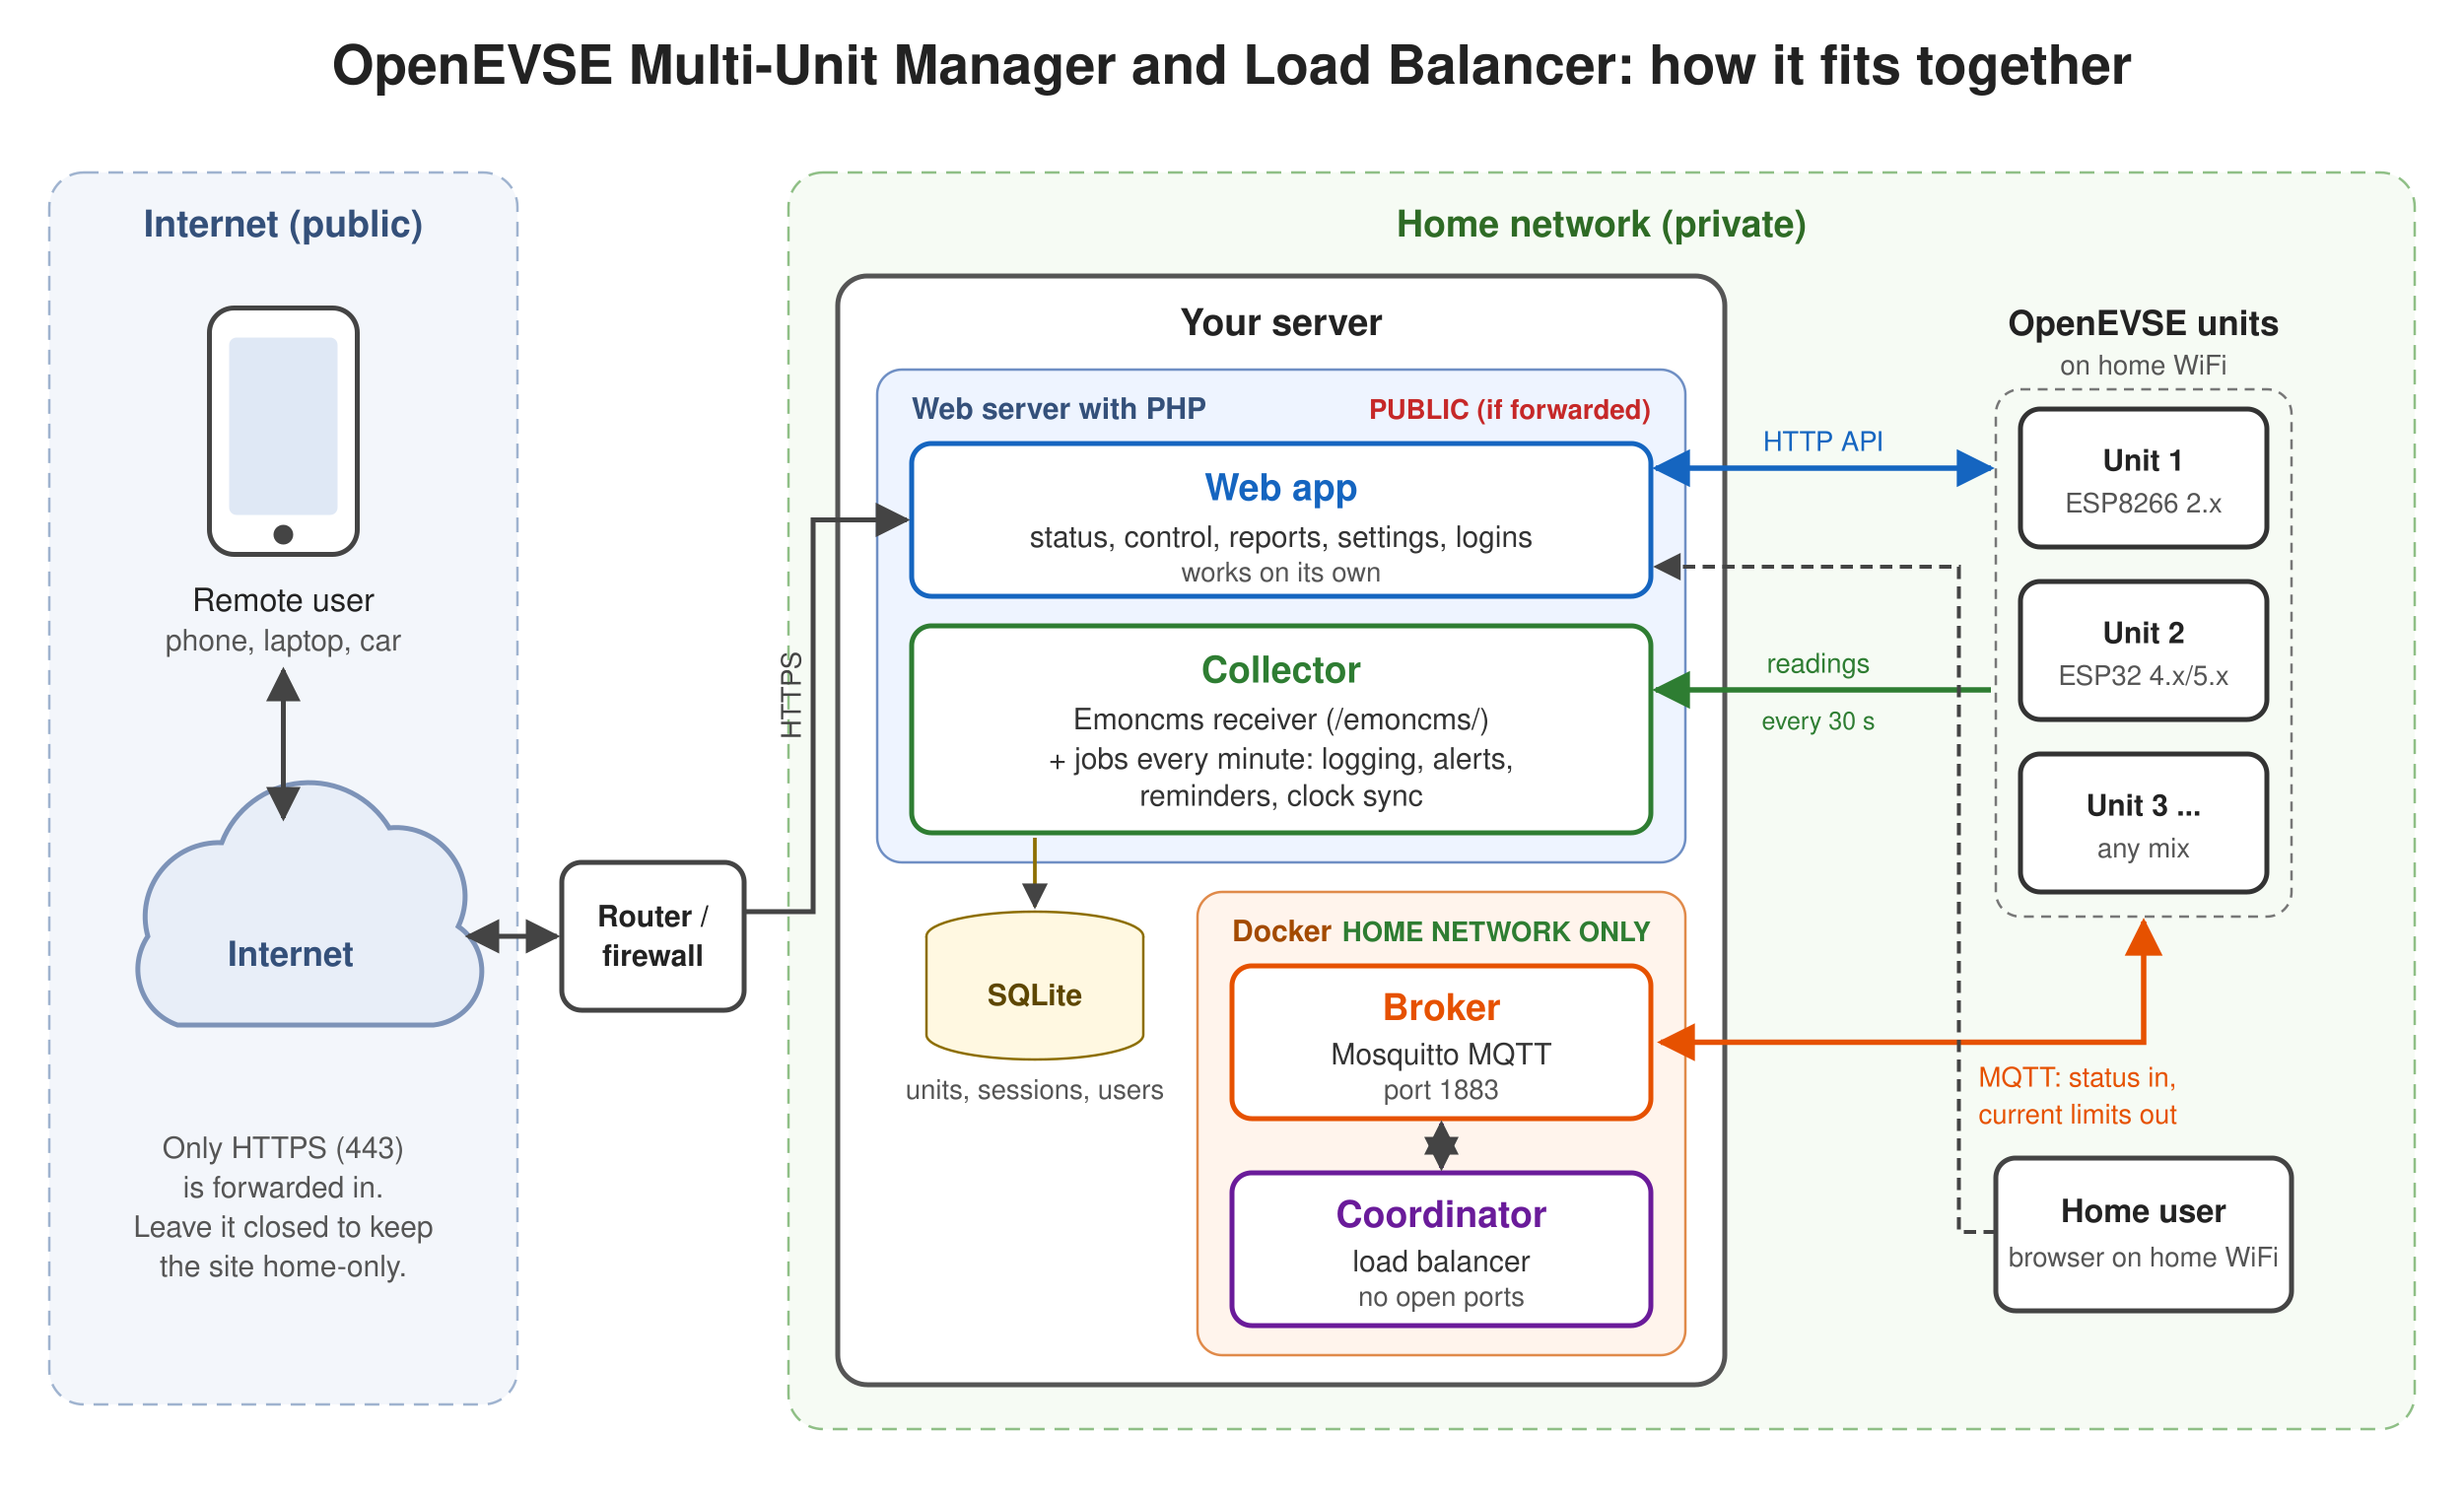
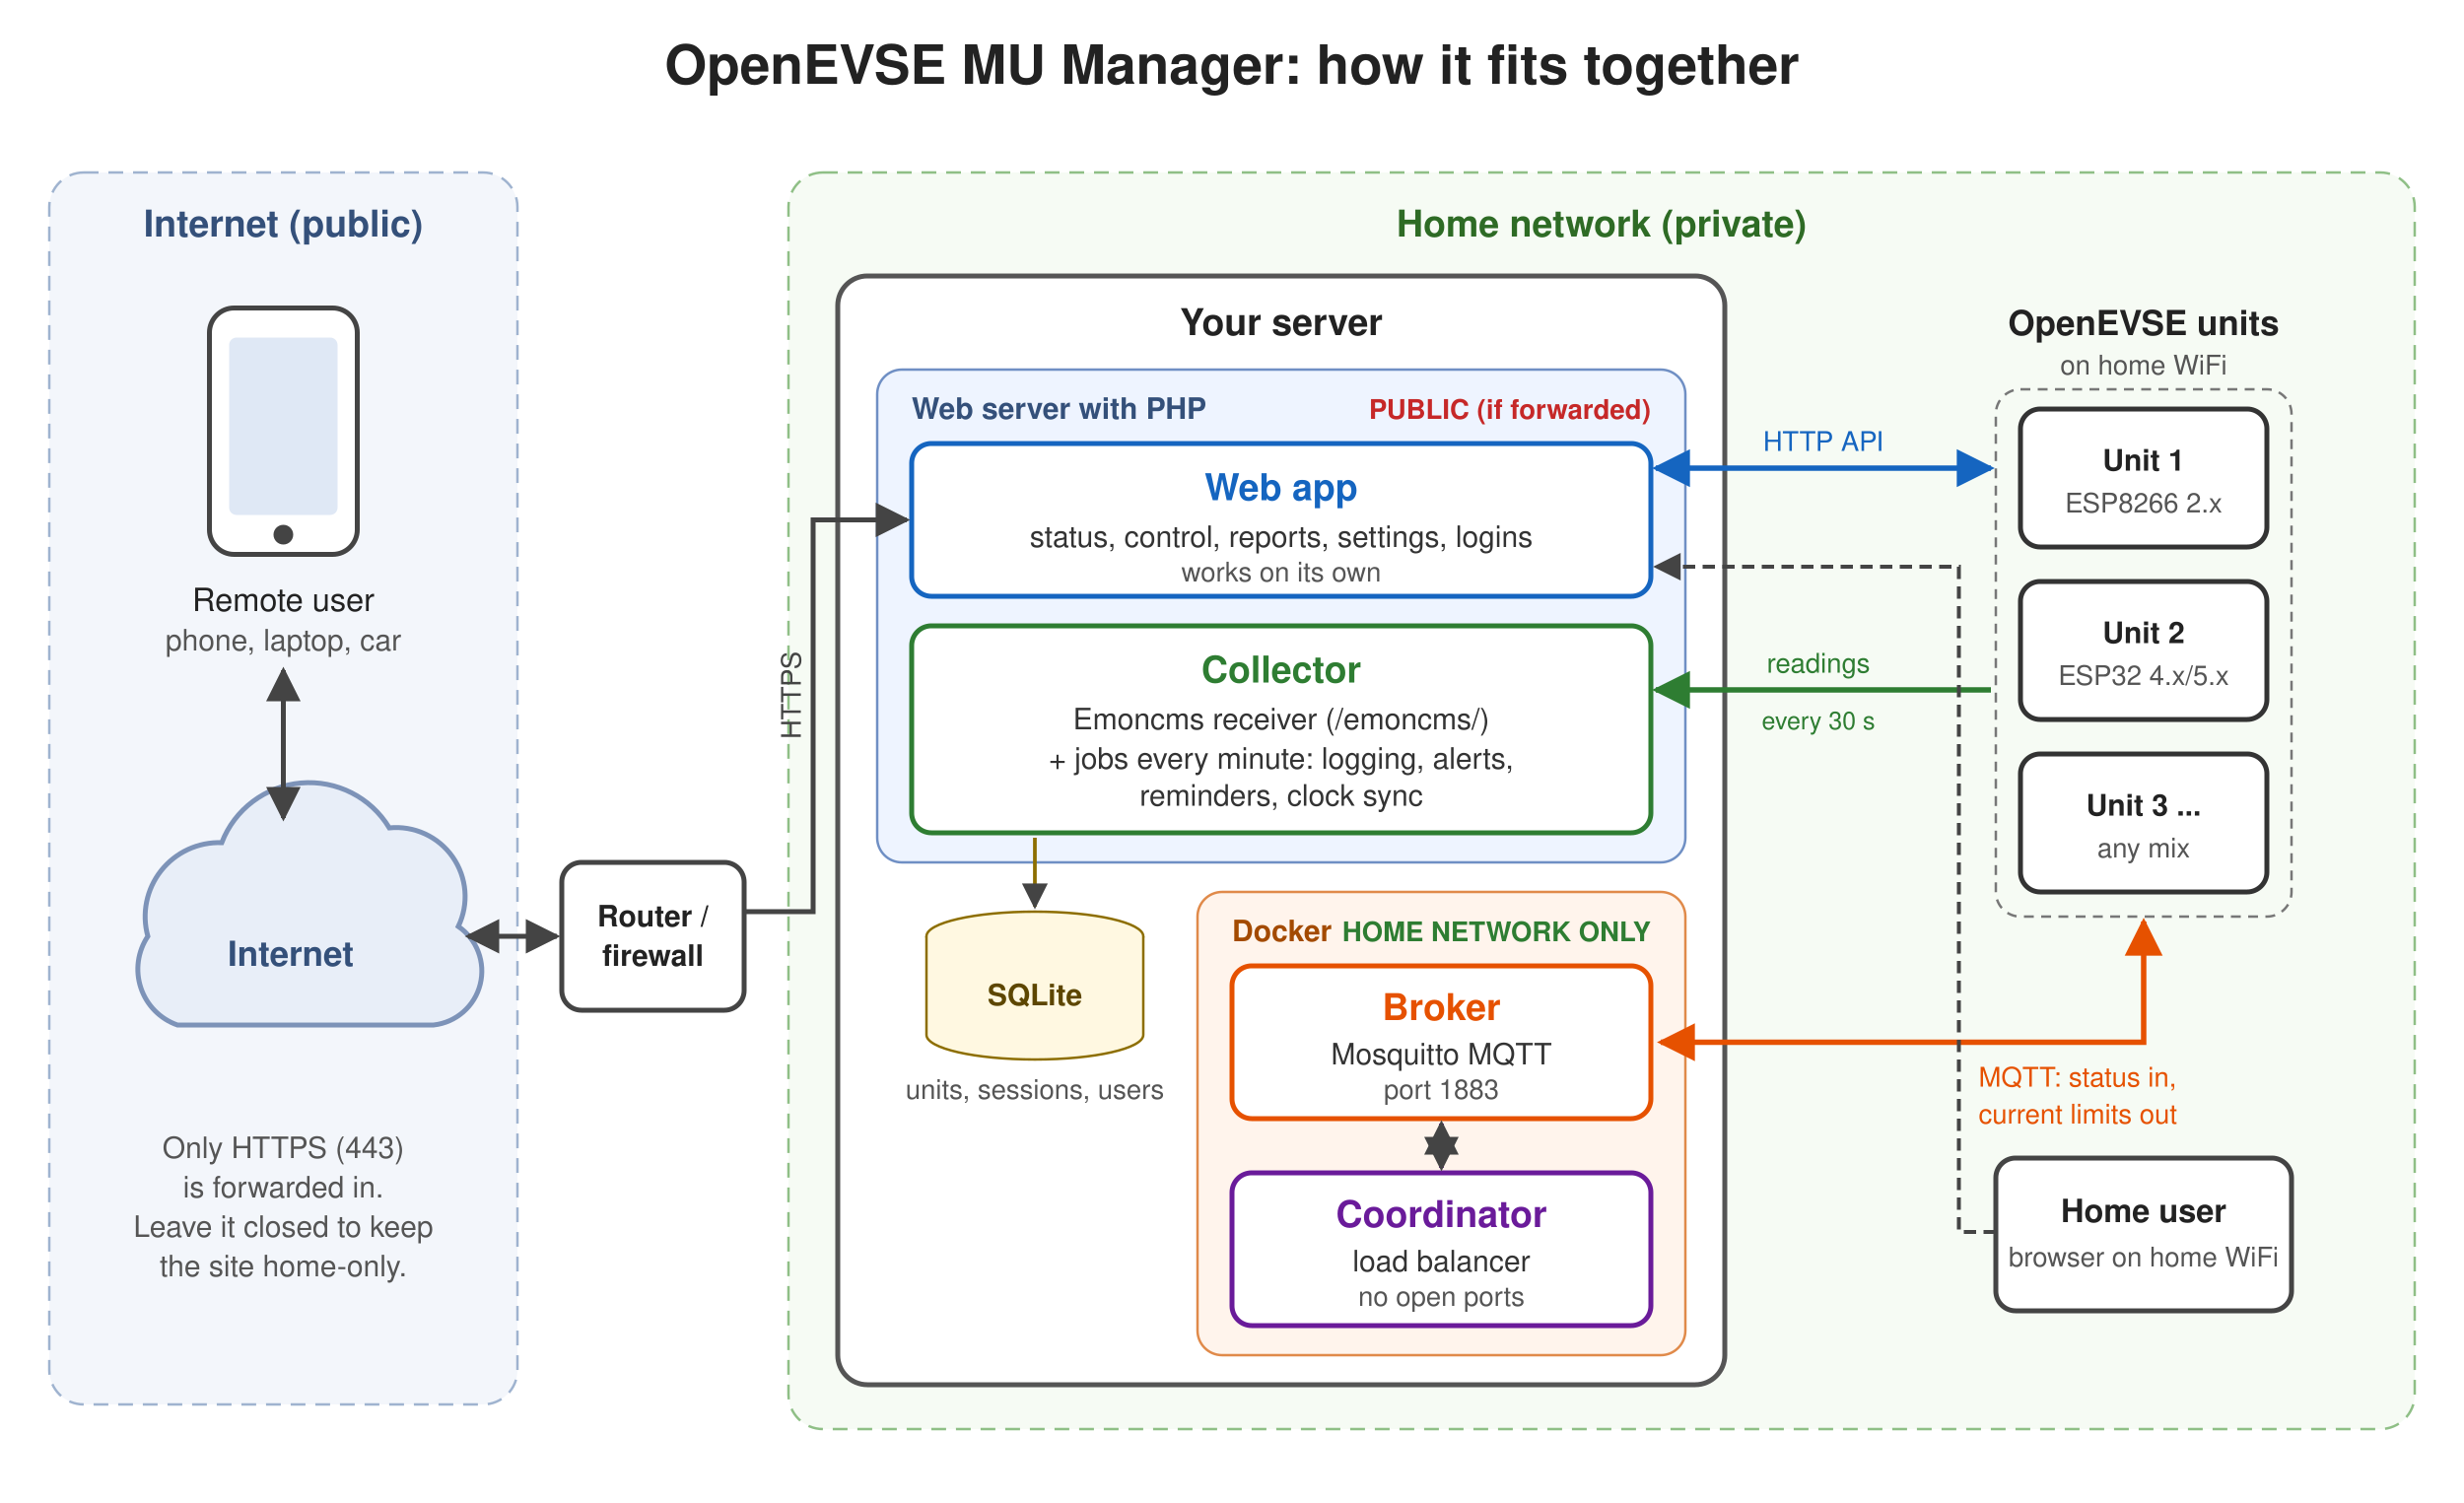
<svg xmlns="http://www.w3.org/2000/svg" width="1000" height="610" viewBox="0 0 1000 610" font-family="Segoe UI, Helvetica, Arial, sans-serif">
  <defs>
    <marker id="a" viewBox="0 0 10 10" refX="9" refY="5" markerWidth="7" markerHeight="7" orient="auto-start-reverse">
      <path d="M0,0 L10,5 L0,10 z" fill="#444" />
    </marker>
    <marker id="g" viewBox="0 0 10 10" refX="9" refY="5" markerWidth="7" markerHeight="7" orient="auto-start-reverse">
      <path d="M0,0 L10,5 L0,10 z" fill="#2e7d32" />
    </marker>
    <marker id="b" viewBox="0 0 10 10" refX="9" refY="5" markerWidth="7" markerHeight="7" orient="auto-start-reverse">
      <path d="M0,0 L10,5 L0,10 z" fill="#1565c0" />
    </marker>
    <marker id="o" viewBox="0 0 10 10" refX="9" refY="5" markerWidth="7" markerHeight="7" orient="auto-start-reverse">
      <path d="M0,0 L10,5 L0,10 z" fill="#e65100" />
    </marker>
  </defs>
  <rect width="1000" height="610" fill="#ffffff" />
-   <text x="500" y="34" text-anchor="middle" font-size="22" font-weight="700" fill="#222">OpenEVSE Multi-Unit Manager and Load Balancer: how it fits together</text>
+   <text x="500" y="34" text-anchor="middle" font-size="22" font-weight="700" fill="#222">OpenEVSE MU Manager: how it fits together</text>
  <rect x="20" y="70" width="190" height="500" rx="14" fill="#f3f6fb" stroke="#9fb3cf" stroke-dasharray="6 4" />
  <text x="115" y="96" text-anchor="middle" font-size="15" font-weight="700" fill="#34507a">Internet (public)</text>
  <rect x="85" y="125" width="60" height="100" rx="10" fill="#fff" stroke="#444" stroke-width="2" />
  <rect x="93" y="137" width="44" height="72" rx="3" fill="#dfe8f5" />
  <circle cx="115" cy="217" r="4" fill="#444" />
  <text x="115" y="248" text-anchor="middle" font-size="13" fill="#222">Remote user</text>
  <text x="115" y="264" text-anchor="middle" font-size="12" fill="#555">phone, laptop, car</text>
  <path d="M60,380 a30,30 0 0,1 30,-38 a38,38 0 0,1 68,-6 a28,28 0 0,1 28,40 a22,22 0 0,1 -10,40 h-104 a24,24 0 0,1 -12,-36 z" fill="#e8eef8" stroke="#7d93b8" stroke-width="2" />
  <text x="118" y="392" text-anchor="middle" font-size="14" font-weight="600" fill="#34507a">Internet</text>
  <line x1="115" y1="272" x2="115" y2="332" stroke="#444" stroke-width="2" marker-end="url(#a)" marker-start="url(#a)" />
  <text x="115" y="470" text-anchor="middle" font-size="12" fill="#555">Only HTTPS (443)</text>
  <text x="115" y="486" text-anchor="middle" font-size="12" fill="#555">is forwarded in.</text>
  <text x="115" y="502" text-anchor="middle" font-size="12" fill="#555">Leave it closed to keep</text>
  <text x="115" y="518" text-anchor="middle" font-size="12" fill="#555">the site home-only.</text>
  <rect x="228" y="350" width="74" height="60" rx="8" fill="#fff" stroke="#444" stroke-width="2" />
  <text x="265" y="376" text-anchor="middle" font-size="12" font-weight="600" fill="#222">Router /</text>
  <text x="265" y="392" text-anchor="middle" font-size="12" font-weight="600" fill="#222">firewall</text>
  <line x1="190" y1="380" x2="226" y2="380" stroke="#444" stroke-width="2" marker-end="url(#a)" marker-start="url(#a)" />
  <rect x="320" y="70" width="660" height="510" rx="14" fill="#f6fbf4" stroke="#8fbf86" stroke-dasharray="6 4" />
  <text x="650" y="96" text-anchor="middle" font-size="15" font-weight="700" fill="#2e6b25">Home network (private)</text>
  <rect x="340" y="112" width="360" height="450" rx="12" fill="#ffffff" stroke="#555" stroke-width="2" />
  <text x="520" y="136" text-anchor="middle" font-size="15" font-weight="700" fill="#222">Your server</text>
  <rect x="356" y="150" width="328" height="200" rx="10" fill="#eef4ff" stroke="#6f8fc4" />
  <text x="370" y="170" font-size="12" font-weight="700" fill="#34507a">Web server with PHP</text>
  <text x="670" y="170" text-anchor="end" font-size="11" fill="#c62828" font-weight="700">PUBLIC (if forwarded)</text>
  <rect x="370" y="180" width="300" height="62" rx="8" fill="#fff" stroke="#1565c0" stroke-width="2" />
  <text x="520" y="203" text-anchor="middle" font-size="15" font-weight="700" fill="#1565c0">Web app</text>
  <text x="520" y="222" text-anchor="middle" font-size="12" fill="#333">status, control, reports, settings, logins</text>
  <text x="520" y="236" text-anchor="middle" font-size="11" fill="#555">works on its own</text>
  <rect x="370" y="254" width="300" height="84" rx="8" fill="#fff" stroke="#2e7d32" stroke-width="2" />
  <text x="520" y="277" text-anchor="middle" font-size="15" font-weight="700" fill="#2e7d32">Collector</text>
  <text x="520" y="296" text-anchor="middle" font-size="12" fill="#333">Emoncms receiver (/emoncms/)</text>
  <text x="520" y="312" text-anchor="middle" font-size="12" fill="#333">+ jobs every minute: logging, alerts,</text>
  <text x="520" y="327" text-anchor="middle" font-size="12" fill="#333">reminders, clock sync</text>
  <ellipse cx="420" cy="380" rx="44" ry="10" fill="#fff8e1" stroke="#8d6e00" />
  <path d="M376,380 v40 a44,10 0 0,0 88,0 v-40" fill="#fff8e1" stroke="#8d6e00" />
  <text x="420" y="408" text-anchor="middle" font-size="12" font-weight="600" fill="#5d4600">SQLite</text>
  <text x="420" y="446" text-anchor="middle" font-size="11" fill="#555">units, sessions, users</text>
  <line x1="420" y1="340" x2="420" y2="368" stroke="#8d6e00" stroke-width="1.5" marker-end="url(#a)" />
  <rect x="486" y="362" width="198" height="188" rx="10" fill="#fff4ec" stroke="#e08a4a" />
  <text x="500" y="382" font-size="12" font-weight="700" fill="#a34a00">Docker</text>
  <text x="670" y="382" text-anchor="end" font-size="11" fill="#2e7d32" font-weight="700">HOME NETWORK ONLY</text>
  <rect x="500" y="392" width="170" height="62" rx="8" fill="#fff" stroke="#e65100" stroke-width="2" />
  <text x="585" y="414" text-anchor="middle" font-size="15" font-weight="700" fill="#e65100">Broker</text>
  <text x="585" y="432" text-anchor="middle" font-size="12" fill="#333">Mosquitto MQTT</text>
  <text x="585" y="446" text-anchor="middle" font-size="11" fill="#555">port 1883</text>
  <rect x="500" y="476" width="170" height="62" rx="8" fill="#fff" stroke="#6a1b9a" stroke-width="2" />
  <text x="585" y="498" text-anchor="middle" font-size="15" font-weight="700" fill="#6a1b9a">Coordinator</text>
  <text x="585" y="516" text-anchor="middle" font-size="12" fill="#333">load balancer</text>
  <text x="585" y="530" text-anchor="middle" font-size="11" fill="#555">no open ports</text>
  <line x1="585" y1="474" x2="585" y2="456" stroke="#6a1b9a" stroke-width="2" marker-end="url(#a)" marker-start="url(#a)" />
  <path d="M302,370 H330 V211 H368" fill="none" stroke="#444" stroke-width="2" marker-end="url(#a)" />
  <text x="325" y="300" font-size="11" fill="#444" transform="rotate(-90 325 300)">HTTPS</text>
  <text x="870" y="136" text-anchor="middle" font-size="14" font-weight="700" fill="#222">OpenEVSE units</text>
  <text x="870" y="152" text-anchor="middle" font-size="11" fill="#555">on home WiFi</text>
  <g font-size="12" fill="#222" text-anchor="middle">
    <rect x="820" y="166" width="100" height="56" rx="8" fill="#fff" stroke="#333" stroke-width="2" />
    <text x="870" y="191" font-weight="600">Unit 1</text>
    <text x="870" y="208" font-size="11" fill="#555">ESP8266 2.x</text>
    <rect x="820" y="236" width="100" height="56" rx="8" fill="#fff" stroke="#333" stroke-width="2" />
    <text x="870" y="261" font-weight="600">Unit 2</text>
    <text x="870" y="278" font-size="11" fill="#555">ESP32 4.x/5.x</text>
    <rect x="820" y="306" width="100" height="56" rx="8" fill="#fff" stroke="#333" stroke-width="2" />
    <text x="870" y="331" font-weight="600">Unit 3 ...</text>
    <text x="870" y="348" font-size="11" fill="#555">any mix</text>
  </g>
  <rect x="810" y="158" width="120" height="214" rx="10" fill="none" stroke="#777" stroke-dasharray="4 3" />
  <path d="M808,190 H672" fill="none" stroke="#1565c0" stroke-width="2.2" marker-end="url(#b)" marker-start="url(#b)" />
  <text x="740" y="183" text-anchor="middle" font-size="11" fill="#1565c0">HTTP API</text>
  <path d="M808,280 H672" fill="none" stroke="#2e7d32" stroke-width="2.2" marker-end="url(#g)" />
  <text x="738" y="273" text-anchor="middle" font-size="11" fill="#2e7d32">readings</text>
  <text x="738" y="296" text-anchor="middle" font-size="10" fill="#2e7d32">every 30 s</text>
  <path d="M674,423 H870 V374" fill="none" stroke="#e65100" stroke-width="2.2" marker-end="url(#o)" marker-start="url(#o)" />
  <text x="803" y="441" text-anchor="start" font-size="11" fill="#e65100">MQTT: status in,</text>
  <text x="803" y="456" text-anchor="start" font-size="11" fill="#e65100">current limits out</text>
  <rect x="810" y="470" width="120" height="62" rx="8" fill="#fff" stroke="#444" stroke-width="2" />
  <text x="870" y="496" text-anchor="middle" font-size="13" font-weight="600" fill="#222">Home user</text>
  <text x="870" y="514" text-anchor="middle" font-size="11" fill="#555">browser on home WiFi</text>
  <path d="M810,500 H795 V230 H672" fill="none" stroke="#444" stroke-width="1.6" stroke-dasharray="5 3" marker-end="url(#a)" />
</svg>
